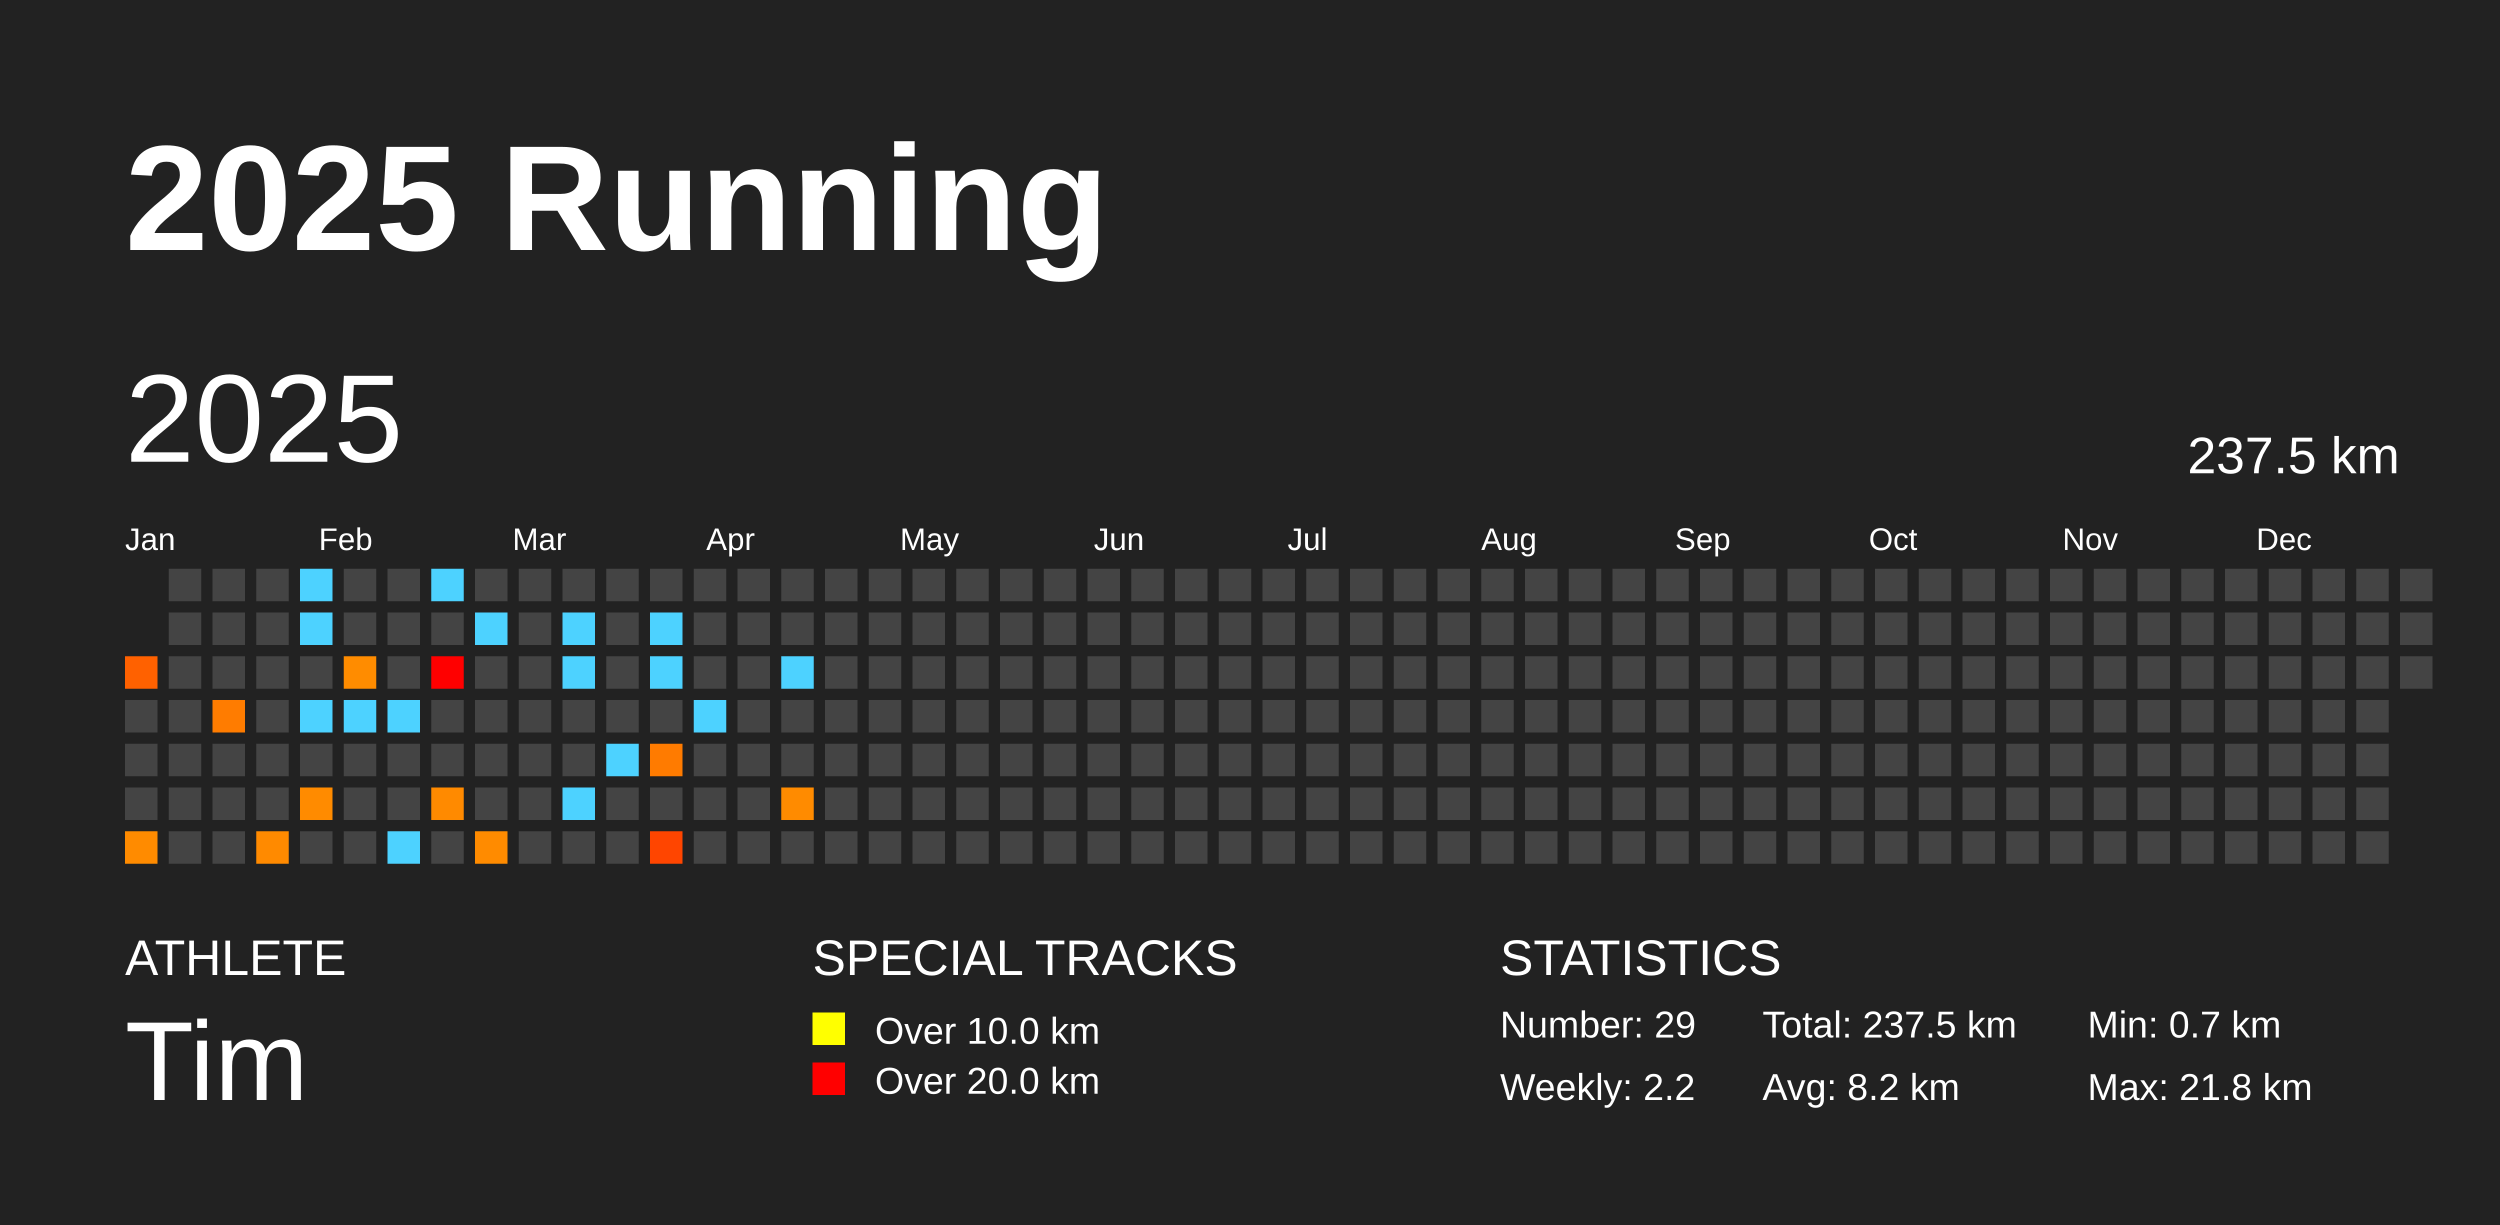
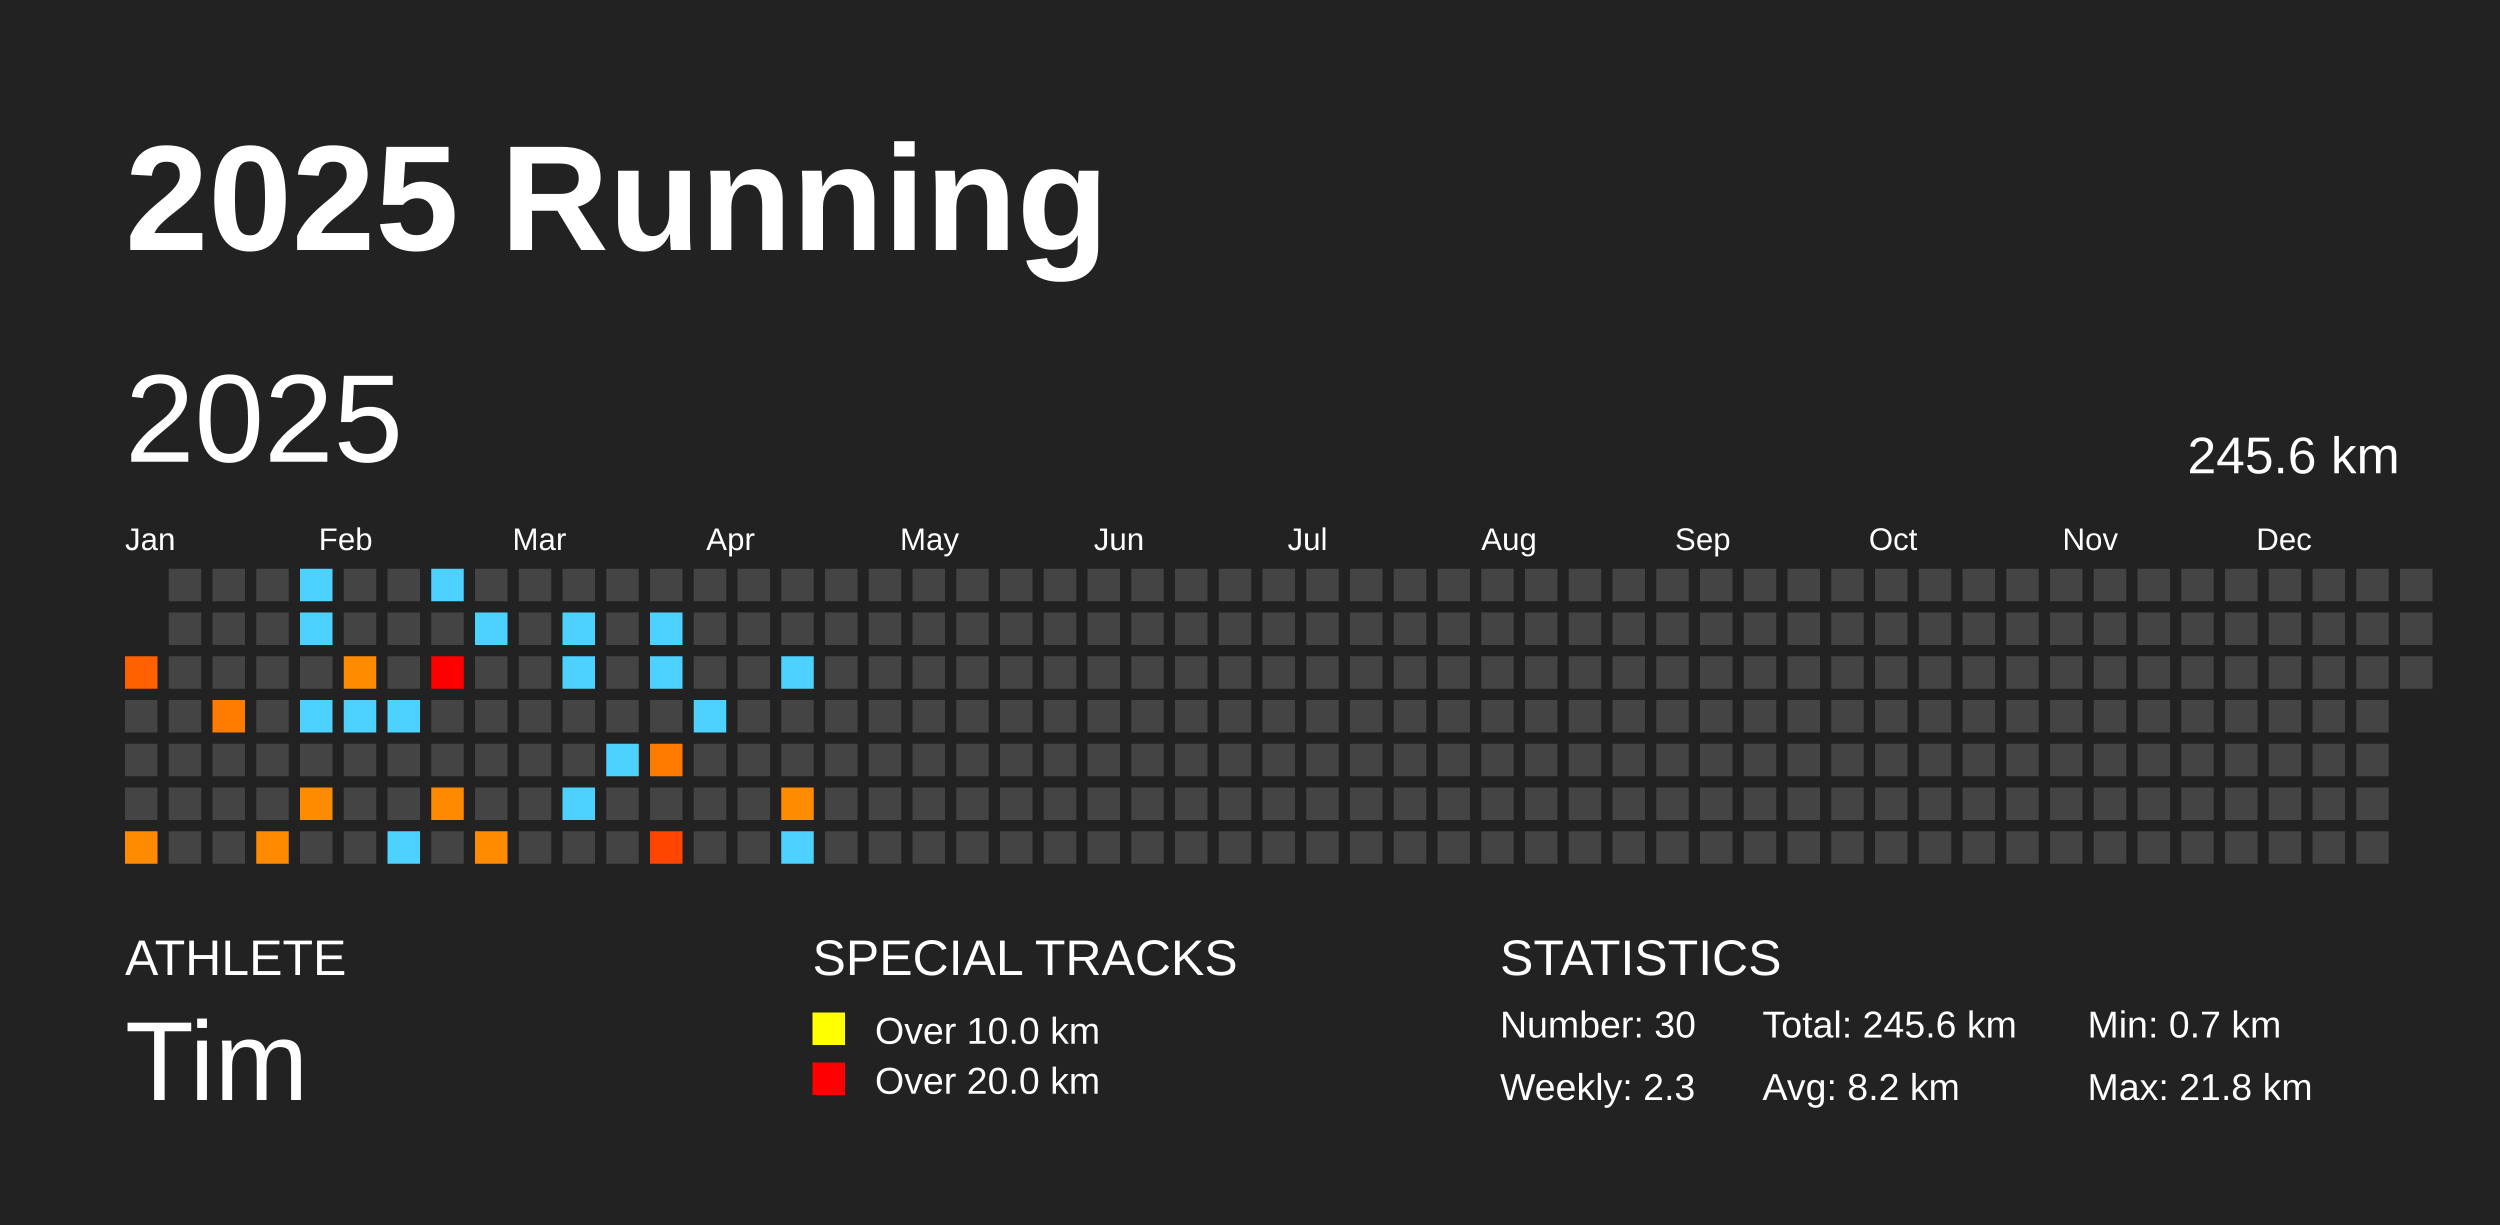
<svg xmlns="http://www.w3.org/2000/svg" baseProfile="full" height="98mm" version="1.1" viewBox="0,0,200,98" width="200mm">
  <defs />
  <rect fill="#222222" height="98" width="200" x="0" y="0" />
  <text fill="#FFFFFF" style="font-size:12px; font-family:Arial; font-weight:bold;" x="10" y="20">2025 Running</text>
  <text fill="#FFFFFF" style="font-size:4px; font-family:Arial" x="10" y="78">ATHLETE</text>
  <text fill="#FFFFFF" style="font-size:9px; font-family:Arial" x="10" y="88">Tim</text>
  <text fill="#FFFFFF" style="font-size:4px; font-family:Arial" x="65" y="78">SPECIAL TRACKS</text>
  <rect fill="yellow" height="2.6" width="2.6" x="65" y="81" />
  <text fill="#FFFFFF" style="font-size:3px; font-family:Arial" x="70" y="83.5">Over 10.0 km</text>
  <rect fill="red" height="2.6" width="2.6" x="65" y="85" />
  <text fill="#FFFFFF" style="font-size:3px; font-family:Arial" x="70" y="87.5">Over 20.0 km</text>
  <text fill="#FFFFFF" style="font-size:4px; font-family:Arial" x="120" y="78">STATISTICS</text>
-   <text fill="#FFFFFF" style="font-size:3px; font-family:Arial" x="120" y="83">Number: 29</text>
-   <text fill="#FFFFFF" style="font-size:3px; font-family:Arial" x="120" y="88">Weekly: 2.2</text>
-   <text fill="#FFFFFF" style="font-size:3px; font-family:Arial" x="141" y="83">Total: 237.5 km</text>
+   <text fill="#FFFFFF" style="font-size:3px; font-family:Arial" x="120" y="83">Number: 30</text>
+   <text fill="#FFFFFF" style="font-size:3px; font-family:Arial" x="120" y="88">Weekly: 2.3</text>
+   <text fill="#FFFFFF" style="font-size:3px; font-family:Arial" x="141" y="83">Total: 245.6 km</text>
  <text fill="#FFFFFF" style="font-size:3px; font-family:Arial" x="141" y="88">Avg: 8.2 km</text>
  <text fill="#FFFFFF" style="font-size:3px; font-family:Arial" x="167" y="83">Min: 0.7 km</text>
  <text fill="#FFFFFF" style="font-size:3px; font-family:Arial" x="167" y="88">Max: 21.8 km</text>
  <text dominant-baseline="hanging" fill="#FFFFFF" style="font-size:10.0px; font-family:Arial;" x="10" y="30">2025</text>
-   <text dominant-baseline="hanging" fill="#FFFFFF" style="font-size:4.125px; font-family:Arial;" x="175" y="35">237.5 km</text>
+   <text dominant-baseline="hanging" fill="#FFFFFF" style="font-size:4.125px; font-family:Arial;" x="175" y="35">245.6 km</text>
  <text fill="#FFFFFF" style="font-size:2.5px; font-family:Arial" x="10.0" y="44">Jan</text>
  <text fill="#FFFFFF" style="font-size:2.5px; font-family:Arial" x="25.5" y="44">Feb</text>
  <text fill="#FFFFFF" style="font-size:2.5px; font-family:Arial" x="41.0" y="44">Mar</text>
  <text fill="#FFFFFF" style="font-size:2.5px; font-family:Arial" x="56.5" y="44">Apr</text>
  <text fill="#FFFFFF" style="font-size:2.5px; font-family:Arial" x="72.0" y="44">May</text>
  <text fill="#FFFFFF" style="font-size:2.5px; font-family:Arial" x="87.5" y="44">Jun</text>
  <text fill="#FFFFFF" style="font-size:2.5px; font-family:Arial" x="103.0" y="44">Jul</text>
  <text fill="#FFFFFF" style="font-size:2.5px; font-family:Arial" x="118.5" y="44">Aug</text>
  <text fill="#FFFFFF" style="font-size:2.5px; font-family:Arial" x="134.0" y="44">Sep</text>
  <text fill="#FFFFFF" style="font-size:2.5px; font-family:Arial" x="149.5" y="44">Oct</text>
  <text fill="#FFFFFF" style="font-size:2.5px; font-family:Arial" x="165.0" y="44">Nov</text>
  <text fill="#FFFFFF" style="font-size:2.5px; font-family:Arial" x="180.5" y="44">Dec</text>
  <rect fill="#ff6100" height="2.6" width="2.6" x="10.0" y="52.5" />
  <rect fill="#444444" height="2.6" width="2.6" x="10.0" y="56.0" />
  <rect fill="#444444" height="2.6" width="2.6" x="10.0" y="59.5" />
  <rect fill="#444444" height="2.6" width="2.6" x="10.0" y="63.0" />
  <rect fill="#ff8b00" height="2.6" width="2.6" x="10.0" y="66.5" />
  <rect fill="#444444" height="2.6" width="2.6" x="13.5" y="45.5" />
  <rect fill="#444444" height="2.6" width="2.6" x="13.5" y="49.0" />
  <rect fill="#444444" height="2.6" width="2.6" x="13.5" y="52.5" />
  <rect fill="#444444" height="2.6" width="2.6" x="13.5" y="56.0" />
  <rect fill="#444444" height="2.6" width="2.6" x="13.5" y="59.5" />
  <rect fill="#444444" height="2.6" width="2.6" x="13.5" y="63.0" />
  <rect fill="#444444" height="2.6" width="2.6" x="13.5" y="66.5" />
  <rect fill="#444444" height="2.6" width="2.6" x="17.0" y="45.5" />
  <rect fill="#444444" height="2.6" width="2.6" x="17.0" y="49.0" />
  <rect fill="#444444" height="2.6" width="2.6" x="17.0" y="52.5" />
  <rect fill="#ff7c00" height="2.6" width="2.6" x="17.0" y="56.0" />
  <rect fill="#444444" height="2.6" width="2.6" x="17.0" y="59.5" />
  <rect fill="#444444" height="2.6" width="2.6" x="17.0" y="63.0" />
  <rect fill="#444444" height="2.6" width="2.6" x="17.0" y="66.5" />
  <rect fill="#444444" height="2.6" width="2.6" x="20.5" y="45.5" />
  <rect fill="#444444" height="2.6" width="2.6" x="20.5" y="49.0" />
  <rect fill="#444444" height="2.6" width="2.6" x="20.5" y="52.5" />
  <rect fill="#444444" height="2.6" width="2.6" x="20.5" y="56.0" />
  <rect fill="#444444" height="2.6" width="2.6" x="20.5" y="59.5" />
  <rect fill="#444444" height="2.6" width="2.6" x="20.5" y="63.0" />
  <rect fill="#ff8a00" height="2.6" width="2.6" x="20.5" y="66.5" />
  <rect fill="#4dd2ff" height="2.6" width="2.6" x="24.0" y="45.5" />
  <rect fill="#4dd2ff" height="2.6" width="2.6" x="24.0" y="49.0" />
  <rect fill="#444444" height="2.6" width="2.6" x="24.0" y="52.5" />
  <rect fill="#4dd2ff" height="2.6" width="2.6" x="24.0" y="56.0" />
  <rect fill="#444444" height="2.6" width="2.6" x="24.0" y="59.5" />
  <rect fill="#ff8b00" height="2.6" width="2.6" x="24.0" y="63.0" />
  <rect fill="#444444" height="2.6" width="2.6" x="24.0" y="66.5" />
  <rect fill="#444444" height="2.6" width="2.6" x="27.5" y="45.5" />
  <rect fill="#444444" height="2.6" width="2.6" x="27.5" y="49.0" />
  <rect fill="#ff8c00" height="2.6" width="2.6" x="27.5" y="52.5" />
  <rect fill="#4dd2ff" height="2.6" width="2.6" x="27.5" y="56.0" />
  <rect fill="#444444" height="2.6" width="2.6" x="27.5" y="59.5" />
  <rect fill="#444444" height="2.6" width="2.6" x="27.5" y="63.0" />
  <rect fill="#444444" height="2.6" width="2.6" x="27.5" y="66.5" />
  <rect fill="#444444" height="2.6" width="2.6" x="31.0" y="45.5" />
  <rect fill="#444444" height="2.6" width="2.6" x="31.0" y="49.0" />
  <rect fill="#444444" height="2.6" width="2.6" x="31.0" y="52.5" />
  <rect fill="#4dd2ff" height="2.6" width="2.6" x="31.0" y="56.0" />
  <rect fill="#444444" height="2.6" width="2.6" x="31.0" y="59.5" />
  <rect fill="#444444" height="2.6" width="2.6" x="31.0" y="63.0" />
  <rect fill="#4dd2ff" height="2.6" width="2.6" x="31.0" y="66.5" />
  <rect fill="#4dd2ff" height="2.6" width="2.6" x="34.5" y="45.5" />
  <rect fill="#444444" height="2.6" width="2.6" x="34.5" y="49.0" />
  <rect fill="red" height="2.6" width="2.6" x="34.5" y="52.5" />
  <rect fill="#444444" height="2.6" width="2.6" x="34.5" y="56.0" />
  <rect fill="#444444" height="2.6" width="2.6" x="34.5" y="59.5" />
  <rect fill="#ff8a00" height="2.6" width="2.6" x="34.5" y="63.0" />
  <rect fill="#444444" height="2.6" width="2.6" x="34.5" y="66.5" />
  <rect fill="#444444" height="2.6" width="2.6" x="38.0" y="45.5" />
  <rect fill="#4dd2ff" height="2.6" width="2.6" x="38.0" y="49.0" />
  <rect fill="#444444" height="2.6" width="2.6" x="38.0" y="52.5" />
  <rect fill="#444444" height="2.6" width="2.6" x="38.0" y="56.0" />
  <rect fill="#444444" height="2.6" width="2.6" x="38.0" y="59.5" />
  <rect fill="#444444" height="2.6" width="2.6" x="38.0" y="63.0" />
  <rect fill="#ff8b00" height="2.6" width="2.6" x="38.0" y="66.5" />
  <rect fill="#444444" height="2.6" width="2.6" x="41.5" y="45.5" />
  <rect fill="#444444" height="2.6" width="2.6" x="41.5" y="49.0" />
  <rect fill="#444444" height="2.6" width="2.6" x="41.5" y="52.5" />
  <rect fill="#444444" height="2.6" width="2.6" x="41.5" y="56.0" />
  <rect fill="#444444" height="2.6" width="2.6" x="41.5" y="59.5" />
  <rect fill="#444444" height="2.6" width="2.6" x="41.5" y="63.0" />
  <rect fill="#444444" height="2.6" width="2.6" x="41.5" y="66.5" />
  <rect fill="#444444" height="2.6" width="2.6" x="45.0" y="45.5" />
  <rect fill="#4dd2ff" height="2.6" width="2.6" x="45.0" y="49.0" />
  <rect fill="#4dd2ff" height="2.6" width="2.6" x="45.0" y="52.5" />
  <rect fill="#444444" height="2.6" width="2.6" x="45.0" y="56.0" />
  <rect fill="#444444" height="2.6" width="2.6" x="45.0" y="59.5" />
  <rect fill="#4dd2ff" height="2.6" width="2.6" x="45.0" y="63.0" />
  <rect fill="#444444" height="2.6" width="2.6" x="45.0" y="66.5" />
  <rect fill="#444444" height="2.6" width="2.6" x="48.5" y="45.5" />
  <rect fill="#444444" height="2.6" width="2.6" x="48.5" y="49.0" />
  <rect fill="#444444" height="2.6" width="2.6" x="48.5" y="52.5" />
  <rect fill="#444444" height="2.6" width="2.6" x="48.5" y="56.0" />
  <rect fill="#4dd2ff" height="2.6" width="2.6" x="48.5" y="59.5" />
  <rect fill="#444444" height="2.6" width="2.6" x="48.5" y="63.0" />
  <rect fill="#444444" height="2.6" width="2.6" x="48.5" y="66.5" />
  <rect fill="#444444" height="2.6" width="2.6" x="52.0" y="45.5" />
  <rect fill="#4dd2ff" height="2.6" width="2.6" x="52.0" y="49.0" />
  <rect fill="#4dd2ff" height="2.6" width="2.6" x="52.0" y="52.5" />
  <rect fill="#444444" height="2.6" width="2.6" x="52.0" y="56.0" />
  <rect fill="#ff7b00" height="2.6" width="2.6" x="52.0" y="59.5" />
  <rect fill="#444444" height="2.6" width="2.6" x="52.0" y="63.0" />
  <rect fill="#ff4500" height="2.6" width="2.6" x="52.0" y="66.5" />
  <rect fill="#444444" height="2.6" width="2.6" x="55.5" y="45.5" />
  <rect fill="#444444" height="2.6" width="2.6" x="55.5" y="49.0" />
  <rect fill="#444444" height="2.6" width="2.6" x="55.5" y="52.5" />
  <rect fill="#4dd2ff" height="2.6" width="2.6" x="55.5" y="56.0" />
  <rect fill="#444444" height="2.6" width="2.6" x="55.5" y="59.5" />
  <rect fill="#444444" height="2.6" width="2.6" x="55.5" y="63.0" />
  <rect fill="#444444" height="2.6" width="2.6" x="55.5" y="66.5" />
  <rect fill="#444444" height="2.6" width="2.6" x="59.0" y="45.5" />
  <rect fill="#444444" height="2.6" width="2.6" x="59.0" y="49.0" />
  <rect fill="#444444" height="2.6" width="2.6" x="59.0" y="52.5" />
  <rect fill="#444444" height="2.6" width="2.6" x="59.0" y="56.0" />
  <rect fill="#444444" height="2.6" width="2.6" x="59.0" y="59.5" />
  <rect fill="#444444" height="2.6" width="2.6" x="59.0" y="63.0" />
  <rect fill="#444444" height="2.6" width="2.6" x="59.0" y="66.5" />
  <rect fill="#444444" height="2.6" width="2.6" x="62.5" y="45.5" />
  <rect fill="#444444" height="2.6" width="2.6" x="62.5" y="49.0" />
  <rect fill="#4dd2ff" height="2.6" width="2.6" x="62.5" y="52.5" />
  <rect fill="#444444" height="2.6" width="2.6" x="62.5" y="56.0" />
  <rect fill="#444444" height="2.6" width="2.6" x="62.5" y="59.5" />
  <rect fill="#ff8b00" height="2.6" width="2.6" x="62.5" y="63.0" />
-   <rect fill="#444444" height="2.6" width="2.6" x="62.5" y="66.5" />
+   <rect fill="#4dd2ff" height="2.6" width="2.6" x="62.5" y="66.5" />
  <rect fill="#444444" height="2.6" width="2.6" x="66.0" y="45.5" />
  <rect fill="#444444" height="2.6" width="2.6" x="66.0" y="49.0" />
  <rect fill="#444444" height="2.6" width="2.6" x="66.0" y="52.5" />
  <rect fill="#444444" height="2.6" width="2.6" x="66.0" y="56.0" />
  <rect fill="#444444" height="2.6" width="2.6" x="66.0" y="59.5" />
  <rect fill="#444444" height="2.6" width="2.6" x="66.0" y="63.0" />
  <rect fill="#444444" height="2.6" width="2.6" x="66.0" y="66.5" />
  <rect fill="#444444" height="2.6" width="2.6" x="69.5" y="45.5" />
  <rect fill="#444444" height="2.6" width="2.6" x="69.5" y="49.0" />
  <rect fill="#444444" height="2.6" width="2.6" x="69.5" y="52.5" />
  <rect fill="#444444" height="2.6" width="2.6" x="69.5" y="56.0" />
  <rect fill="#444444" height="2.6" width="2.6" x="69.5" y="59.5" />
  <rect fill="#444444" height="2.6" width="2.6" x="69.5" y="63.0" />
  <rect fill="#444444" height="2.6" width="2.6" x="69.5" y="66.5" />
  <rect fill="#444444" height="2.6" width="2.6" x="73.0" y="45.5" />
  <rect fill="#444444" height="2.6" width="2.6" x="73.0" y="49.0" />
  <rect fill="#444444" height="2.6" width="2.6" x="73.0" y="52.5" />
  <rect fill="#444444" height="2.6" width="2.6" x="73.0" y="56.0" />
  <rect fill="#444444" height="2.6" width="2.6" x="73.0" y="59.5" />
  <rect fill="#444444" height="2.6" width="2.6" x="73.0" y="63.0" />
  <rect fill="#444444" height="2.6" width="2.6" x="73.0" y="66.5" />
  <rect fill="#444444" height="2.6" width="2.6" x="76.5" y="45.5" />
  <rect fill="#444444" height="2.6" width="2.6" x="76.5" y="49.0" />
  <rect fill="#444444" height="2.6" width="2.6" x="76.5" y="52.5" />
  <rect fill="#444444" height="2.6" width="2.6" x="76.5" y="56.0" />
  <rect fill="#444444" height="2.6" width="2.6" x="76.5" y="59.5" />
  <rect fill="#444444" height="2.6" width="2.6" x="76.5" y="63.0" />
  <rect fill="#444444" height="2.6" width="2.6" x="76.5" y="66.5" />
  <rect fill="#444444" height="2.6" width="2.6" x="80.0" y="45.5" />
  <rect fill="#444444" height="2.6" width="2.6" x="80.0" y="49.0" />
  <rect fill="#444444" height="2.6" width="2.6" x="80.0" y="52.5" />
  <rect fill="#444444" height="2.6" width="2.6" x="80.0" y="56.0" />
  <rect fill="#444444" height="2.6" width="2.6" x="80.0" y="59.5" />
  <rect fill="#444444" height="2.6" width="2.6" x="80.0" y="63.0" />
  <rect fill="#444444" height="2.6" width="2.6" x="80.0" y="66.5" />
  <rect fill="#444444" height="2.6" width="2.6" x="83.5" y="45.5" />
  <rect fill="#444444" height="2.6" width="2.6" x="83.5" y="49.0" />
  <rect fill="#444444" height="2.6" width="2.6" x="83.5" y="52.5" />
  <rect fill="#444444" height="2.6" width="2.6" x="83.5" y="56.0" />
  <rect fill="#444444" height="2.6" width="2.6" x="83.5" y="59.5" />
  <rect fill="#444444" height="2.6" width="2.6" x="83.5" y="63.0" />
  <rect fill="#444444" height="2.6" width="2.6" x="83.5" y="66.5" />
  <rect fill="#444444" height="2.6" width="2.6" x="87.0" y="45.5" />
  <rect fill="#444444" height="2.6" width="2.6" x="87.0" y="49.0" />
  <rect fill="#444444" height="2.6" width="2.6" x="87.0" y="52.5" />
  <rect fill="#444444" height="2.6" width="2.6" x="87.0" y="56.0" />
  <rect fill="#444444" height="2.6" width="2.6" x="87.0" y="59.5" />
  <rect fill="#444444" height="2.6" width="2.6" x="87.0" y="63.0" />
  <rect fill="#444444" height="2.6" width="2.6" x="87.0" y="66.5" />
  <rect fill="#444444" height="2.6" width="2.6" x="90.5" y="45.5" />
  <rect fill="#444444" height="2.6" width="2.6" x="90.5" y="49.0" />
  <rect fill="#444444" height="2.6" width="2.6" x="90.5" y="52.5" />
  <rect fill="#444444" height="2.6" width="2.6" x="90.5" y="56.0" />
  <rect fill="#444444" height="2.6" width="2.6" x="90.5" y="59.5" />
  <rect fill="#444444" height="2.6" width="2.6" x="90.5" y="63.0" />
  <rect fill="#444444" height="2.6" width="2.6" x="90.5" y="66.5" />
  <rect fill="#444444" height="2.6" width="2.6" x="94.0" y="45.5" />
  <rect fill="#444444" height="2.6" width="2.6" x="94.0" y="49.0" />
  <rect fill="#444444" height="2.6" width="2.6" x="94.0" y="52.5" />
  <rect fill="#444444" height="2.6" width="2.6" x="94.0" y="56.0" />
  <rect fill="#444444" height="2.6" width="2.6" x="94.0" y="59.5" />
  <rect fill="#444444" height="2.6" width="2.6" x="94.0" y="63.0" />
  <rect fill="#444444" height="2.6" width="2.6" x="94.0" y="66.5" />
  <rect fill="#444444" height="2.6" width="2.6" x="97.5" y="45.5" />
  <rect fill="#444444" height="2.6" width="2.6" x="97.5" y="49.0" />
  <rect fill="#444444" height="2.6" width="2.6" x="97.5" y="52.5" />
  <rect fill="#444444" height="2.6" width="2.6" x="97.5" y="56.0" />
  <rect fill="#444444" height="2.6" width="2.6" x="97.5" y="59.5" />
  <rect fill="#444444" height="2.6" width="2.6" x="97.5" y="63.0" />
  <rect fill="#444444" height="2.6" width="2.6" x="97.5" y="66.5" />
  <rect fill="#444444" height="2.6" width="2.6" x="101.0" y="45.5" />
  <rect fill="#444444" height="2.6" width="2.6" x="101.0" y="49.0" />
  <rect fill="#444444" height="2.6" width="2.6" x="101.0" y="52.5" />
  <rect fill="#444444" height="2.6" width="2.6" x="101.0" y="56.0" />
  <rect fill="#444444" height="2.6" width="2.6" x="101.0" y="59.5" />
  <rect fill="#444444" height="2.6" width="2.6" x="101.0" y="63.0" />
  <rect fill="#444444" height="2.6" width="2.6" x="101.0" y="66.5" />
  <rect fill="#444444" height="2.6" width="2.6" x="104.5" y="45.5" />
  <rect fill="#444444" height="2.6" width="2.6" x="104.5" y="49.0" />
  <rect fill="#444444" height="2.6" width="2.6" x="104.5" y="52.5" />
  <rect fill="#444444" height="2.6" width="2.6" x="104.5" y="56.0" />
  <rect fill="#444444" height="2.6" width="2.6" x="104.5" y="59.5" />
  <rect fill="#444444" height="2.6" width="2.6" x="104.5" y="63.0" />
  <rect fill="#444444" height="2.6" width="2.6" x="104.5" y="66.5" />
  <rect fill="#444444" height="2.6" width="2.6" x="108.0" y="45.5" />
  <rect fill="#444444" height="2.6" width="2.6" x="108.0" y="49.0" />
  <rect fill="#444444" height="2.6" width="2.6" x="108.0" y="52.5" />
  <rect fill="#444444" height="2.6" width="2.6" x="108.0" y="56.0" />
  <rect fill="#444444" height="2.6" width="2.6" x="108.0" y="59.5" />
  <rect fill="#444444" height="2.6" width="2.6" x="108.0" y="63.0" />
  <rect fill="#444444" height="2.6" width="2.6" x="108.0" y="66.5" />
  <rect fill="#444444" height="2.6" width="2.6" x="111.5" y="45.5" />
  <rect fill="#444444" height="2.6" width="2.6" x="111.5" y="49.0" />
  <rect fill="#444444" height="2.6" width="2.6" x="111.5" y="52.5" />
  <rect fill="#444444" height="2.6" width="2.6" x="111.5" y="56.0" />
  <rect fill="#444444" height="2.6" width="2.6" x="111.5" y="59.5" />
  <rect fill="#444444" height="2.6" width="2.6" x="111.5" y="63.0" />
  <rect fill="#444444" height="2.6" width="2.6" x="111.5" y="66.5" />
  <rect fill="#444444" height="2.6" width="2.6" x="115.0" y="45.5" />
  <rect fill="#444444" height="2.6" width="2.6" x="115.0" y="49.0" />
  <rect fill="#444444" height="2.6" width="2.6" x="115.0" y="52.5" />
  <rect fill="#444444" height="2.6" width="2.6" x="115.0" y="56.0" />
  <rect fill="#444444" height="2.6" width="2.6" x="115.0" y="59.5" />
  <rect fill="#444444" height="2.6" width="2.6" x="115.0" y="63.0" />
  <rect fill="#444444" height="2.6" width="2.6" x="115.0" y="66.5" />
  <rect fill="#444444" height="2.6" width="2.6" x="118.5" y="45.5" />
  <rect fill="#444444" height="2.6" width="2.6" x="118.5" y="49.0" />
  <rect fill="#444444" height="2.6" width="2.6" x="118.5" y="52.5" />
  <rect fill="#444444" height="2.6" width="2.6" x="118.5" y="56.0" />
  <rect fill="#444444" height="2.6" width="2.6" x="118.5" y="59.5" />
  <rect fill="#444444" height="2.6" width="2.6" x="118.5" y="63.0" />
  <rect fill="#444444" height="2.6" width="2.6" x="118.5" y="66.5" />
  <rect fill="#444444" height="2.6" width="2.6" x="122.0" y="45.5" />
  <rect fill="#444444" height="2.6" width="2.6" x="122.0" y="49.0" />
  <rect fill="#444444" height="2.6" width="2.6" x="122.0" y="52.5" />
  <rect fill="#444444" height="2.6" width="2.6" x="122.0" y="56.0" />
  <rect fill="#444444" height="2.6" width="2.6" x="122.0" y="59.5" />
  <rect fill="#444444" height="2.6" width="2.6" x="122.0" y="63.0" />
  <rect fill="#444444" height="2.6" width="2.6" x="122.0" y="66.5" />
  <rect fill="#444444" height="2.6" width="2.6" x="125.5" y="45.5" />
  <rect fill="#444444" height="2.6" width="2.6" x="125.5" y="49.0" />
  <rect fill="#444444" height="2.6" width="2.6" x="125.5" y="52.5" />
  <rect fill="#444444" height="2.6" width="2.6" x="125.5" y="56.0" />
  <rect fill="#444444" height="2.6" width="2.6" x="125.5" y="59.5" />
  <rect fill="#444444" height="2.6" width="2.6" x="125.5" y="63.0" />
  <rect fill="#444444" height="2.6" width="2.6" x="125.5" y="66.5" />
  <rect fill="#444444" height="2.6" width="2.6" x="129.0" y="45.5" />
  <rect fill="#444444" height="2.6" width="2.6" x="129.0" y="49.0" />
  <rect fill="#444444" height="2.6" width="2.6" x="129.0" y="52.5" />
  <rect fill="#444444" height="2.6" width="2.6" x="129.0" y="56.0" />
  <rect fill="#444444" height="2.6" width="2.6" x="129.0" y="59.5" />
  <rect fill="#444444" height="2.6" width="2.6" x="129.0" y="63.0" />
  <rect fill="#444444" height="2.6" width="2.6" x="129.0" y="66.5" />
  <rect fill="#444444" height="2.6" width="2.6" x="132.5" y="45.5" />
  <rect fill="#444444" height="2.6" width="2.6" x="132.5" y="49.0" />
  <rect fill="#444444" height="2.6" width="2.6" x="132.5" y="52.5" />
  <rect fill="#444444" height="2.6" width="2.6" x="132.5" y="56.0" />
  <rect fill="#444444" height="2.6" width="2.6" x="132.5" y="59.5" />
  <rect fill="#444444" height="2.6" width="2.6" x="132.5" y="63.0" />
  <rect fill="#444444" height="2.6" width="2.6" x="132.5" y="66.5" />
  <rect fill="#444444" height="2.6" width="2.6" x="136.0" y="45.5" />
  <rect fill="#444444" height="2.6" width="2.6" x="136.0" y="49.0" />
  <rect fill="#444444" height="2.6" width="2.6" x="136.0" y="52.5" />
  <rect fill="#444444" height="2.6" width="2.6" x="136.0" y="56.0" />
  <rect fill="#444444" height="2.6" width="2.6" x="136.0" y="59.5" />
  <rect fill="#444444" height="2.6" width="2.6" x="136.0" y="63.0" />
  <rect fill="#444444" height="2.6" width="2.6" x="136.0" y="66.5" />
  <rect fill="#444444" height="2.6" width="2.6" x="139.5" y="45.5" />
  <rect fill="#444444" height="2.6" width="2.6" x="139.5" y="49.0" />
  <rect fill="#444444" height="2.6" width="2.6" x="139.5" y="52.5" />
  <rect fill="#444444" height="2.6" width="2.6" x="139.5" y="56.0" />
  <rect fill="#444444" height="2.6" width="2.6" x="139.5" y="59.5" />
  <rect fill="#444444" height="2.6" width="2.6" x="139.5" y="63.0" />
  <rect fill="#444444" height="2.6" width="2.6" x="139.5" y="66.5" />
  <rect fill="#444444" height="2.6" width="2.6" x="143.0" y="45.5" />
  <rect fill="#444444" height="2.6" width="2.6" x="143.0" y="49.0" />
  <rect fill="#444444" height="2.6" width="2.6" x="143.0" y="52.5" />
  <rect fill="#444444" height="2.6" width="2.6" x="143.0" y="56.0" />
  <rect fill="#444444" height="2.6" width="2.6" x="143.0" y="59.5" />
  <rect fill="#444444" height="2.6" width="2.6" x="143.0" y="63.0" />
  <rect fill="#444444" height="2.6" width="2.6" x="143.0" y="66.5" />
  <rect fill="#444444" height="2.6" width="2.6" x="146.5" y="45.5" />
  <rect fill="#444444" height="2.6" width="2.6" x="146.5" y="49.0" />
  <rect fill="#444444" height="2.6" width="2.6" x="146.5" y="52.5" />
  <rect fill="#444444" height="2.6" width="2.6" x="146.5" y="56.0" />
  <rect fill="#444444" height="2.6" width="2.6" x="146.5" y="59.5" />
  <rect fill="#444444" height="2.6" width="2.6" x="146.5" y="63.0" />
  <rect fill="#444444" height="2.6" width="2.6" x="146.5" y="66.5" />
  <rect fill="#444444" height="2.6" width="2.6" x="150.0" y="45.5" />
  <rect fill="#444444" height="2.6" width="2.6" x="150.0" y="49.0" />
  <rect fill="#444444" height="2.6" width="2.6" x="150.0" y="52.5" />
  <rect fill="#444444" height="2.6" width="2.6" x="150.0" y="56.0" />
  <rect fill="#444444" height="2.6" width="2.6" x="150.0" y="59.5" />
  <rect fill="#444444" height="2.6" width="2.6" x="150.0" y="63.0" />
  <rect fill="#444444" height="2.6" width="2.6" x="150.0" y="66.5" />
  <rect fill="#444444" height="2.6" width="2.6" x="153.5" y="45.5" />
  <rect fill="#444444" height="2.6" width="2.6" x="153.5" y="49.0" />
  <rect fill="#444444" height="2.6" width="2.6" x="153.5" y="52.5" />
  <rect fill="#444444" height="2.6" width="2.6" x="153.5" y="56.0" />
  <rect fill="#444444" height="2.6" width="2.6" x="153.5" y="59.5" />
  <rect fill="#444444" height="2.6" width="2.6" x="153.5" y="63.0" />
  <rect fill="#444444" height="2.6" width="2.6" x="153.5" y="66.5" />
  <rect fill="#444444" height="2.6" width="2.6" x="157.0" y="45.5" />
  <rect fill="#444444" height="2.6" width="2.6" x="157.0" y="49.0" />
  <rect fill="#444444" height="2.6" width="2.6" x="157.0" y="52.5" />
  <rect fill="#444444" height="2.6" width="2.6" x="157.0" y="56.0" />
  <rect fill="#444444" height="2.6" width="2.6" x="157.0" y="59.5" />
  <rect fill="#444444" height="2.6" width="2.6" x="157.0" y="63.0" />
  <rect fill="#444444" height="2.6" width="2.6" x="157.0" y="66.5" />
  <rect fill="#444444" height="2.6" width="2.6" x="160.5" y="45.5" />
  <rect fill="#444444" height="2.6" width="2.6" x="160.5" y="49.0" />
  <rect fill="#444444" height="2.6" width="2.6" x="160.5" y="52.5" />
  <rect fill="#444444" height="2.6" width="2.6" x="160.5" y="56.0" />
  <rect fill="#444444" height="2.6" width="2.6" x="160.5" y="59.5" />
  <rect fill="#444444" height="2.6" width="2.6" x="160.5" y="63.0" />
  <rect fill="#444444" height="2.6" width="2.6" x="160.5" y="66.5" />
  <rect fill="#444444" height="2.6" width="2.6" x="164.0" y="45.5" />
  <rect fill="#444444" height="2.6" width="2.6" x="164.0" y="49.0" />
  <rect fill="#444444" height="2.6" width="2.6" x="164.0" y="52.5" />
  <rect fill="#444444" height="2.6" width="2.6" x="164.0" y="56.0" />
  <rect fill="#444444" height="2.6" width="2.6" x="164.0" y="59.5" />
  <rect fill="#444444" height="2.6" width="2.6" x="164.0" y="63.0" />
  <rect fill="#444444" height="2.6" width="2.6" x="164.0" y="66.5" />
  <rect fill="#444444" height="2.6" width="2.6" x="167.5" y="45.5" />
  <rect fill="#444444" height="2.6" width="2.6" x="167.5" y="49.0" />
  <rect fill="#444444" height="2.6" width="2.6" x="167.5" y="52.5" />
  <rect fill="#444444" height="2.6" width="2.6" x="167.5" y="56.0" />
  <rect fill="#444444" height="2.6" width="2.6" x="167.5" y="59.5" />
  <rect fill="#444444" height="2.6" width="2.6" x="167.5" y="63.0" />
  <rect fill="#444444" height="2.6" width="2.6" x="167.5" y="66.5" />
  <rect fill="#444444" height="2.6" width="2.6" x="171.0" y="45.5" />
  <rect fill="#444444" height="2.6" width="2.6" x="171.0" y="49.0" />
  <rect fill="#444444" height="2.6" width="2.6" x="171.0" y="52.5" />
  <rect fill="#444444" height="2.6" width="2.6" x="171.0" y="56.0" />
  <rect fill="#444444" height="2.6" width="2.6" x="171.0" y="59.5" />
  <rect fill="#444444" height="2.6" width="2.6" x="171.0" y="63.0" />
  <rect fill="#444444" height="2.6" width="2.6" x="171.0" y="66.5" />
  <rect fill="#444444" height="2.6" width="2.6" x="174.5" y="45.5" />
  <rect fill="#444444" height="2.6" width="2.6" x="174.5" y="49.0" />
  <rect fill="#444444" height="2.6" width="2.6" x="174.5" y="52.5" />
  <rect fill="#444444" height="2.6" width="2.6" x="174.5" y="56.0" />
  <rect fill="#444444" height="2.6" width="2.6" x="174.5" y="59.5" />
  <rect fill="#444444" height="2.6" width="2.6" x="174.5" y="63.0" />
  <rect fill="#444444" height="2.6" width="2.6" x="174.5" y="66.5" />
  <rect fill="#444444" height="2.6" width="2.6" x="178.0" y="45.5" />
  <rect fill="#444444" height="2.6" width="2.6" x="178.0" y="49.0" />
  <rect fill="#444444" height="2.6" width="2.6" x="178.0" y="52.5" />
  <rect fill="#444444" height="2.6" width="2.6" x="178.0" y="56.0" />
  <rect fill="#444444" height="2.6" width="2.6" x="178.0" y="59.5" />
  <rect fill="#444444" height="2.6" width="2.6" x="178.0" y="63.0" />
  <rect fill="#444444" height="2.6" width="2.6" x="178.0" y="66.5" />
  <rect fill="#444444" height="2.6" width="2.6" x="181.5" y="45.5" />
  <rect fill="#444444" height="2.6" width="2.6" x="181.5" y="49.0" />
  <rect fill="#444444" height="2.6" width="2.6" x="181.5" y="52.5" />
  <rect fill="#444444" height="2.6" width="2.6" x="181.5" y="56.0" />
  <rect fill="#444444" height="2.6" width="2.6" x="181.5" y="59.5" />
  <rect fill="#444444" height="2.6" width="2.6" x="181.5" y="63.0" />
  <rect fill="#444444" height="2.6" width="2.6" x="181.5" y="66.5" />
  <rect fill="#444444" height="2.6" width="2.6" x="185.0" y="45.5" />
  <rect fill="#444444" height="2.6" width="2.6" x="185.0" y="49.0" />
  <rect fill="#444444" height="2.6" width="2.6" x="185.0" y="52.5" />
  <rect fill="#444444" height="2.6" width="2.6" x="185.0" y="56.0" />
  <rect fill="#444444" height="2.6" width="2.6" x="185.0" y="59.5" />
  <rect fill="#444444" height="2.6" width="2.6" x="185.0" y="63.0" />
  <rect fill="#444444" height="2.6" width="2.6" x="185.0" y="66.5" />
  <rect fill="#444444" height="2.6" width="2.6" x="188.5" y="45.5" />
  <rect fill="#444444" height="2.6" width="2.6" x="188.5" y="49.0" />
  <rect fill="#444444" height="2.6" width="2.6" x="188.5" y="52.5" />
  <rect fill="#444444" height="2.6" width="2.6" x="188.5" y="56.0" />
  <rect fill="#444444" height="2.6" width="2.6" x="188.5" y="59.5" />
  <rect fill="#444444" height="2.6" width="2.6" x="188.5" y="63.0" />
  <rect fill="#444444" height="2.6" width="2.6" x="188.5" y="66.5" />
  <rect fill="#444444" height="2.6" width="2.6" x="192.0" y="45.5" />
  <rect fill="#444444" height="2.6" width="2.6" x="192.0" y="49.0" />
  <rect fill="#444444" height="2.6" width="2.6" x="192.0" y="52.5" />
</svg>
